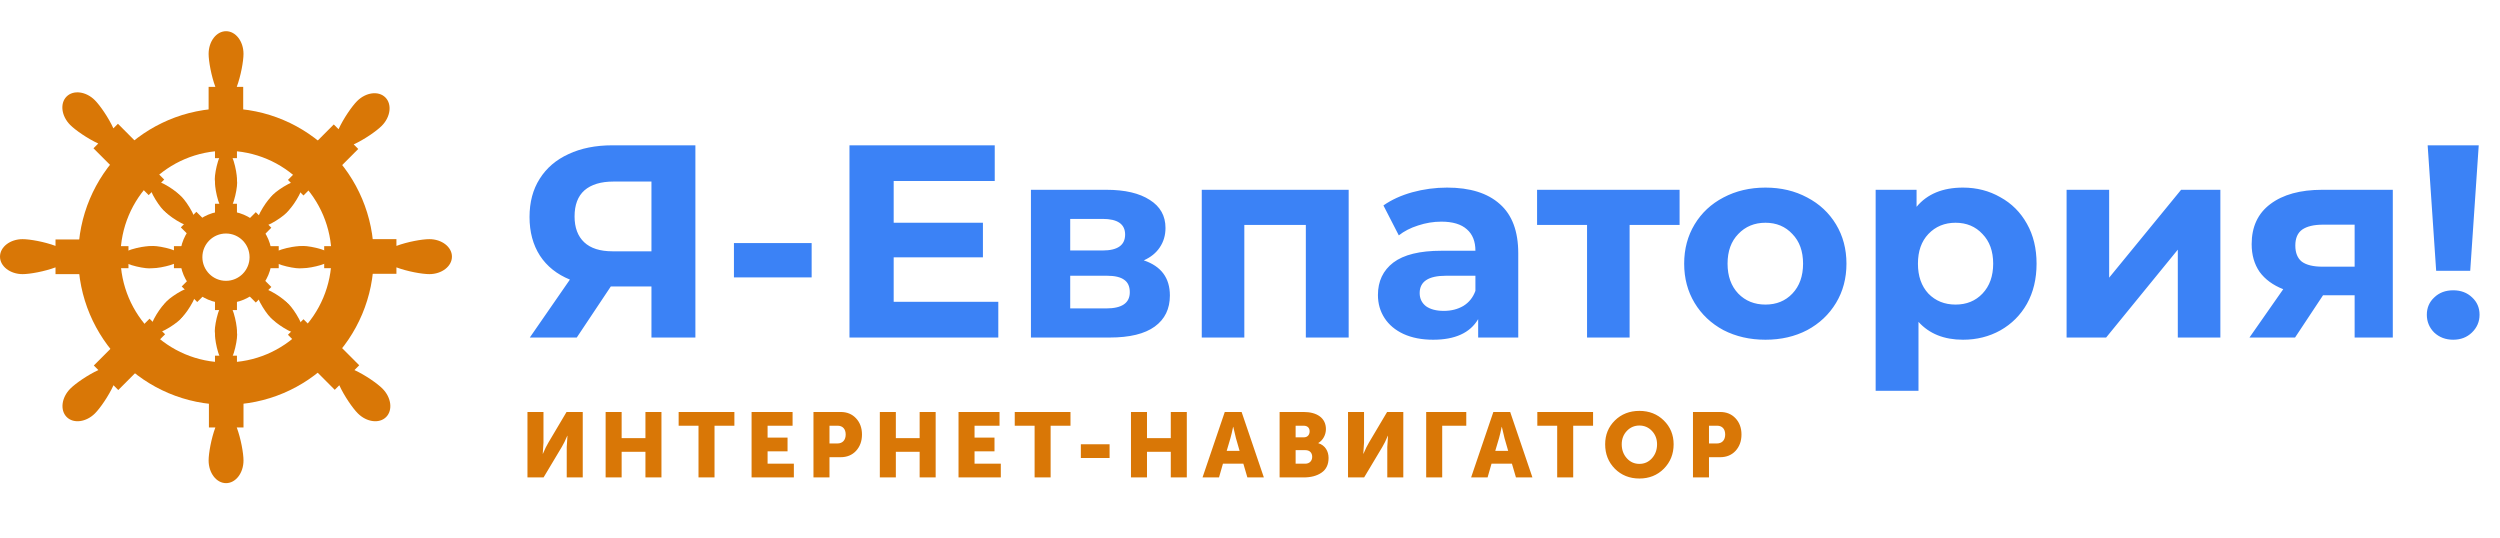
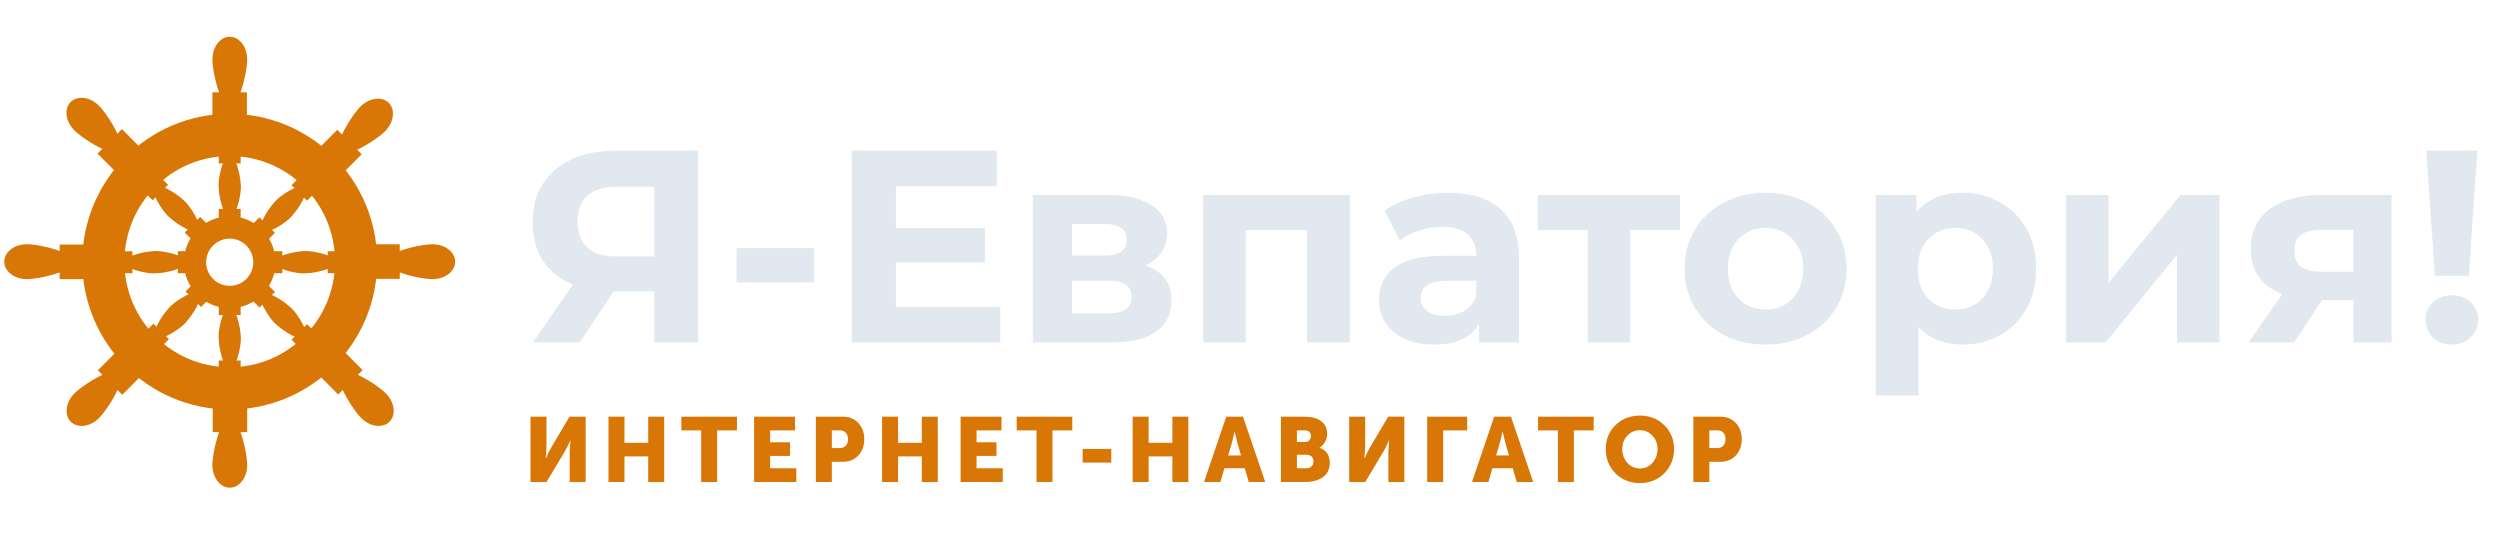
- <svg xmlns="http://www.w3.org/2000/svg" width="437" height="94" viewBox="0 0 437 94" fill="none">
-   <path d="M121.554 25.4V59H113.874V50.072H106.77L100.818 59H92.61L99.618 48.872C97.346 47.944 95.602 46.552 94.386 44.696C93.17 42.808 92.562 40.552 92.562 37.928C92.562 35.336 93.154 33.112 94.338 31.256C95.522 29.368 97.202 27.928 99.378 26.936C101.554 25.912 104.114 25.4 107.058 25.4H121.554ZM107.25 31.736C105.042 31.736 103.346 32.248 102.162 33.272C101.01 34.296 100.434 35.816 100.434 37.832C100.434 39.784 100.994 41.288 102.114 42.344C103.234 43.4 104.882 43.928 107.058 43.928H113.874V31.736H107.25ZM128.292 42.488H141.876V48.488H128.292V42.488ZM174.504 52.76V59H148.488V25.4H173.88V31.64H156.216V38.936H171.816V44.984H156.216V52.76H174.504ZM199.936 45.512C202.976 46.536 204.496 48.584 204.496 51.656C204.496 53.992 203.616 55.8 201.856 57.08C200.096 58.36 197.472 59 193.984 59H180.208V33.176H193.408C196.64 33.176 199.168 33.768 200.992 34.952C202.816 36.104 203.728 37.736 203.728 39.848C203.728 41.128 203.392 42.264 202.72 43.256C202.08 44.216 201.152 44.968 199.936 45.512ZM187.072 43.784H192.736C195.36 43.784 196.672 42.856 196.672 41C196.672 39.176 195.36 38.264 192.736 38.264H187.072V43.784ZM193.36 53.912C196.112 53.912 197.488 52.968 197.488 51.08C197.488 50.088 197.168 49.368 196.528 48.92C195.888 48.44 194.88 48.2 193.504 48.2H187.072V53.912H193.36ZM235.748 33.176V59H228.26V39.32H217.508V59H210.068V33.176H235.748ZM252.959 32.792C256.959 32.792 260.031 33.752 262.175 35.672C264.319 37.56 265.391 40.424 265.391 44.264V59H258.383V55.784C256.975 58.184 254.351 59.384 250.511 59.384C248.527 59.384 246.799 59.048 245.327 58.376C243.887 57.704 242.783 56.776 242.015 55.592C241.247 54.408 240.863 53.064 240.863 51.56C240.863 49.16 241.759 47.272 243.551 45.896C245.375 44.52 248.175 43.832 251.951 43.832H257.903C257.903 42.2 257.407 40.952 256.415 40.088C255.423 39.192 253.935 38.744 251.951 38.744C250.575 38.744 249.215 38.968 247.871 39.416C246.559 39.832 245.439 40.408 244.511 41.144L241.823 35.912C243.231 34.92 244.911 34.152 246.863 33.608C248.847 33.064 250.879 32.792 252.959 32.792ZM252.383 54.344C253.663 54.344 254.799 54.056 255.791 53.48C256.783 52.872 257.487 51.992 257.903 50.84V48.2H252.767C249.695 48.2 248.159 49.208 248.159 51.224C248.159 52.184 248.527 52.952 249.263 53.528C250.031 54.072 251.071 54.344 252.383 54.344ZM293.592 39.32H284.856V59H277.416V39.32H268.68V33.176H293.592V39.32ZM308.601 59.384C305.881 59.384 303.433 58.824 301.257 57.704C299.113 56.552 297.433 54.968 296.217 52.952C295.001 50.936 294.393 48.648 294.393 46.088C294.393 43.528 295.001 41.24 296.217 39.224C297.433 37.208 299.113 35.64 301.257 34.52C303.433 33.368 305.881 32.792 308.601 32.792C311.321 32.792 313.753 33.368 315.897 34.52C318.041 35.64 319.721 37.208 320.937 39.224C322.153 41.24 322.761 43.528 322.761 46.088C322.761 48.648 322.153 50.936 320.937 52.952C319.721 54.968 318.041 56.552 315.897 57.704C313.753 58.824 311.321 59.384 308.601 59.384ZM308.601 53.24C310.521 53.24 312.089 52.6 313.305 51.32C314.553 50.008 315.177 48.264 315.177 46.088C315.177 43.912 314.553 42.184 313.305 40.904C312.089 39.592 310.521 38.936 308.601 38.936C306.681 38.936 305.097 39.592 303.849 40.904C302.601 42.184 301.977 43.912 301.977 46.088C301.977 48.264 302.601 50.008 303.849 51.32C305.097 52.6 306.681 53.24 308.601 53.24ZM343.128 32.792C345.528 32.792 347.704 33.352 349.656 34.472C351.64 35.56 353.192 37.112 354.312 39.128C355.432 41.112 355.992 43.432 355.992 46.088C355.992 48.744 355.432 51.08 354.312 53.096C353.192 55.08 351.64 56.632 349.656 57.752C347.704 58.84 345.528 59.384 343.128 59.384C339.832 59.384 337.24 58.344 335.352 56.264V68.312H327.864V33.176H335.016V36.152C336.872 33.912 339.576 32.792 343.128 32.792ZM341.832 53.24C343.752 53.24 345.32 52.6 346.536 51.32C347.784 50.008 348.408 48.264 348.408 46.088C348.408 43.912 347.784 42.184 346.536 40.904C345.32 39.592 343.752 38.936 341.832 38.936C339.912 38.936 338.328 39.592 337.08 40.904C335.864 42.184 335.256 43.912 335.256 46.088C335.256 48.264 335.864 50.008 337.08 51.32C338.328 52.6 339.912 53.24 341.832 53.24ZM361.24 33.176H368.68V48.536L381.256 33.176H388.12V59H380.68V43.64L368.152 59H361.24V33.176ZM418.262 33.176V59H411.59V51.608H406.07L401.174 59H393.206L399.11 50.552C397.318 49.848 395.942 48.84 394.982 47.528C394.054 46.184 393.59 44.568 393.59 42.68C393.59 39.64 394.678 37.304 396.854 35.672C399.062 34.008 402.086 33.176 405.926 33.176H418.262ZM406.07 39.272C404.47 39.272 403.254 39.56 402.422 40.136C401.622 40.712 401.222 41.64 401.222 42.92C401.222 44.2 401.606 45.144 402.374 45.752C403.174 46.328 404.374 46.616 405.974 46.616H411.59V39.272H406.07ZM424.354 25.4H433.282L431.794 47.336H425.842L424.354 25.4ZM428.818 59.384C427.506 59.384 426.402 58.968 425.506 58.136C424.642 57.272 424.21 56.232 424.21 55.016C424.21 53.8 424.642 52.792 425.506 51.992C426.37 51.16 427.474 50.744 428.818 50.744C430.162 50.744 431.266 51.16 432.13 51.992C432.994 52.792 433.426 53.8 433.426 55.016C433.426 56.232 432.978 57.272 432.082 58.136C431.218 58.968 430.13 59.384 428.818 59.384Z" fill="#3B82F6" />
-   <path d="M95.016 83.454L98.2 78.126C98.504 77.63 98.824 76.974 99.16 76.174H99.192L99.064 78.126V83.454H101.864V72.014H99.032L95.864 77.358C95.56 77.854 95.24 78.51 94.904 79.31H94.872L95 77.358V72.014H92.2V83.454H95.016ZM108.663 83.454V78.974H112.823V83.454H115.623V72.014H112.823V76.59H108.663V72.014H105.863V83.454H108.663ZM124.899 83.454V74.414H128.371V72.014H118.627V74.414H122.099V83.454H124.899ZM138.767 83.454V81.054H134.175V78.894H137.663V76.494H134.175V74.414H138.543V72.014H131.375V83.454H138.767ZM144.994 83.454V79.918H146.946C148.05 79.918 148.946 79.55 149.634 78.814C150.322 78.062 150.674 77.118 150.674 75.95C150.674 74.798 150.322 73.854 149.634 73.118C148.946 72.382 148.05 72.014 146.946 72.014H142.194V83.454H144.994ZM144.994 74.414H146.418C147.314 74.414 147.826 75.006 147.826 75.95C147.826 76.894 147.314 77.518 146.37 77.518H144.994V74.414ZM156.594 83.454V78.974H160.754V83.454H163.554V72.014H160.754V76.59H156.594V72.014H153.794V83.454H156.594ZM174.942 83.454V81.054H170.35V78.894H173.838V76.494H170.35V74.414H174.718V72.014H167.55V83.454H174.942ZM183.649 83.454V74.414H187.121V72.014H177.377V74.414H180.849V83.454H183.649ZM193.956 80.062V77.662H188.932V80.062H193.956ZM200.494 83.454V78.974H204.654V83.454H207.454V72.014H204.654V76.59H200.494V72.014H197.694V83.454H200.494ZM213.082 83.454L213.77 81.054H217.338L218.042 83.454H220.922L217.034 72.014H214.09L210.202 83.454H213.082ZM215.082 76.59C215.226 76.11 215.37 75.454 215.546 74.622H215.578L216.042 76.59L216.682 78.814H214.426L215.082 76.59ZM227.883 83.454C229.147 83.454 230.187 83.182 231.003 82.622C231.819 82.062 232.235 81.214 232.235 80.046C232.235 78.91 231.659 77.838 230.443 77.47V77.438C231.275 76.942 231.771 75.982 231.771 75.006C231.771 73.086 230.235 72.014 227.883 72.014H223.675V83.454H227.883ZM226.475 74.414H227.867C228.571 74.414 228.923 74.814 228.923 75.39C228.923 75.982 228.571 76.446 227.915 76.446H226.475V74.414ZM226.475 78.686H228.171C228.955 78.686 229.371 79.166 229.371 79.854C229.371 80.542 228.923 81.054 228.155 81.054H226.475V78.686ZM238.45 83.454L241.634 78.126C241.938 77.63 242.258 76.974 242.594 76.174H242.626L242.498 78.126V83.454H245.298V72.014H242.466L239.298 77.358C238.994 77.854 238.674 78.51 238.338 79.31H238.306L238.434 77.358V72.014H235.634V83.454H238.45ZM252.097 83.454V74.414H256.305V72.014H249.297V83.454H252.097ZM260.029 83.454L260.717 81.054H264.285L264.989 83.454H267.869L263.981 72.014H261.037L257.149 83.454H260.029ZM262.029 76.59C262.173 76.11 262.317 75.454 262.493 74.622H262.525L262.989 76.59L263.629 78.814H261.373L262.029 76.59ZM274.996 83.454V74.414H278.468V72.014H268.724V74.414H272.196V83.454H274.996ZM280.582 77.662C280.582 79.358 281.142 80.782 282.278 81.934C283.414 83.07 284.854 83.646 286.566 83.646C288.278 83.646 289.702 83.07 290.838 81.934C291.974 80.782 292.55 79.358 292.55 77.662C292.55 76.014 291.974 74.622 290.838 73.502C289.702 72.382 288.278 71.822 286.566 71.822C284.854 71.822 283.414 72.382 282.278 73.502C281.142 74.622 280.582 76.014 280.582 77.662ZM283.478 77.662C283.478 76.734 283.782 75.95 284.374 75.326C284.966 74.702 285.702 74.382 286.566 74.382C287.43 74.382 288.166 74.702 288.758 75.326C289.35 75.95 289.654 76.734 289.654 77.662C289.654 78.638 289.35 79.454 288.758 80.11C288.166 80.766 287.43 81.086 286.566 81.086C285.702 81.086 284.966 80.766 284.374 80.11C283.782 79.454 283.478 78.638 283.478 77.662ZM298.731 83.454V79.918H300.683C301.787 79.918 302.683 79.55 303.371 78.814C304.059 78.062 304.411 77.118 304.411 75.95C304.411 74.798 304.059 73.854 303.371 73.118C302.683 72.382 301.787 72.014 300.683 72.014H295.931V83.454H298.731ZM298.731 74.414H300.155C301.051 74.414 301.563 75.006 301.563 75.95C301.563 76.894 301.051 77.518 300.107 77.518H298.731V74.414Z" fill="#D97706" />
-   <path d="M41.453 31.952C41.453 33.342 40.586 37.17 39.516 37.17C38.447 37.17 37.58 33.342 37.58 31.952C37.58 30.562 38.447 29.436 39.516 29.436C40.586 29.436 41.453 30.562 41.453 31.952Z" fill="#D97706" />
-   <path d="M37.58 35.617H41.419V40.075H37.58V35.617Z" fill="#D97706" />
-   <path d="M37.546 31.311C37.546 29.921 38.413 26.092 39.483 26.092C40.552 26.092 41.419 29.921 41.419 31.311C41.419 32.7 40.552 33.827 39.483 33.827C38.413 33.827 37.546 32.7 37.546 31.311Z" fill="#D97706" />
-   <path d="M41.419 27.646H37.58L37.58 23.188H41.419V27.646Z" fill="#D97706" />
-   <path d="M41.453 58.506C41.453 59.896 40.586 63.724 39.516 63.724C38.447 63.724 37.58 59.896 37.58 58.506C37.58 57.117 38.447 55.99 39.516 55.99C40.586 55.99 41.453 57.117 41.453 58.506Z" fill="#D97706" />
-   <path d="M37.58 62.171H41.419V66.629H37.58V62.171Z" fill="#D97706" />
-   <path d="M37.546 57.865C37.546 56.475 38.413 52.647 39.483 52.647C40.552 52.647 41.419 56.475 41.419 57.865C41.419 59.254 40.552 60.381 39.483 60.381C38.413 60.381 37.546 59.254 37.546 57.865Z" fill="#D97706" />
-   <path d="M41.419 54.2H37.58L37.58 49.742H41.419V54.2Z" fill="#D97706" />
-   <path d="M53.015 42.995C54.401 42.995 58.219 43.864 58.219 44.937C58.219 46.009 54.401 46.879 53.015 46.879C51.629 46.879 50.506 46.009 50.506 44.937C50.506 43.864 51.629 42.995 53.015 42.995Z" fill="#D97706" />
-   <path d="M56.669 46.879V43.028H61.115V46.879H56.669Z" fill="#D97706" />
-   <path d="M52.375 46.912C50.989 46.912 47.171 46.043 47.171 44.97C47.171 43.898 50.989 43.028 52.375 43.028C53.761 43.028 54.884 43.898 54.884 44.97C54.884 46.043 53.761 46.912 52.375 46.912Z" fill="#D97706" />
-   <path d="M48.721 43.028V46.879H44.275V43.028H48.721Z" fill="#D97706" />
-   <path d="M26.751 42.995C28.137 42.995 31.955 43.864 31.955 44.937C31.955 46.009 28.137 46.879 26.751 46.879C25.365 46.879 24.242 46.009 24.242 44.937C24.242 43.864 25.365 42.995 26.751 42.995Z" fill="#D97706" />
-   <path d="M30.405 46.879V43.028H34.851V46.879H30.405Z" fill="#D97706" />
-   <path d="M26.111 46.912C24.725 46.912 20.907 46.043 20.907 44.97C20.907 43.898 24.725 43.028 26.111 43.028C27.497 43.028 28.62 43.898 28.62 44.97C28.62 46.043 27.497 46.912 26.111 46.912Z" fill="#D97706" />
-   <path d="M22.457 43.028V46.879H18.011V43.028H22.457Z" fill="#D97706" />
-   <path d="M31.763 34.407C32.743 35.389 34.83 38.712 34.073 39.47C33.317 40.228 30.004 38.136 29.024 37.153C28.044 36.171 27.863 34.759 28.619 34.001C29.376 33.242 30.783 33.424 31.763 34.407Z" fill="#D97706" />
-   <path d="M31.608 39.745L34.323 37.022L37.467 40.174L34.752 42.897L31.608 39.745Z" fill="#D97706" />
-   <path d="M28.548 36.724C27.568 35.741 25.481 32.419 26.238 31.66C26.994 30.902 30.307 32.994 31.287 33.977C32.267 34.96 32.448 36.371 31.692 37.13C30.935 37.888 29.528 37.706 28.548 36.724Z" fill="#D97706" />
-   <path d="M28.703 31.386L25.988 34.108L22.844 30.956L25.559 28.233L28.703 31.386Z" fill="#D97706" />
-   <path d="M50.488 53.184C51.468 54.166 53.555 57.488 52.798 58.246C52.042 59.005 48.729 56.913 47.749 55.93C46.769 54.947 46.588 53.536 47.344 52.778C48.101 52.019 49.508 52.201 50.488 53.184Z" fill="#D97706" />
-   <path d="M50.333 58.521L53.048 55.799L56.192 58.951L53.477 61.674L50.333 58.521Z" fill="#D97706" />
-   <path d="M47.273 55.5C46.293 54.517 44.206 51.196 44.963 50.437C45.719 49.679 49.032 51.771 50.012 52.754C50.992 53.736 51.173 55.148 50.417 55.906C49.66 56.664 48.253 56.483 47.273 55.5Z" fill="#D97706" />
-   <path d="M47.428 50.162L44.713 52.885L41.569 49.733L44.284 47.01L47.428 50.162Z" fill="#D97706" />
-   <path d="M47.725 34.017C48.705 33.034 52.018 30.942 52.775 31.7C53.531 32.459 51.444 35.781 50.464 36.763C49.484 37.746 48.077 37.928 47.321 37.169C46.564 36.411 46.745 34.999 47.725 34.017Z" fill="#D97706" />
-   <path d="M53.048 34.172L50.333 31.45L53.477 28.297L56.192 31.02L53.048 34.172Z" fill="#D97706" />
-   <path d="M50.036 37.241C49.056 38.224 45.743 40.316 44.987 39.557C44.23 38.799 46.317 35.477 47.297 34.495C48.277 33.512 49.684 33.33 50.441 34.089C51.197 34.847 51.016 36.258 50.036 37.241Z" fill="#D97706" />
-   <path d="M44.713 37.086L47.428 39.808L44.284 42.961L41.569 40.238L44.713 37.086Z" fill="#D97706" />
-   <path d="M29.154 52.639C30.134 51.657 33.447 49.565 34.203 50.323C34.959 51.081 32.873 54.403 31.893 55.386C30.913 56.369 29.505 56.55 28.749 55.792C27.993 55.034 28.174 53.622 29.154 52.639Z" fill="#D97706" />
-   <path d="M34.477 52.795L31.762 50.072L34.906 46.92L37.621 49.642L34.477 52.795Z" fill="#D97706" />
-   <path d="M31.464 55.864C30.484 56.846 27.171 58.939 26.415 58.18C25.659 57.422 27.745 54.1 28.725 53.117C29.705 52.135 31.113 51.953 31.869 52.711C32.625 53.47 32.444 54.881 31.464 55.864Z" fill="#D97706" />
-   <path d="M26.141 55.708L28.856 58.431L25.712 61.583L22.997 58.861L26.141 55.708Z" fill="#D97706" />
-   <path fill-rule="evenodd" clip-rule="evenodd" d="M39.505 63.351C49.694 63.351 57.955 55.068 57.955 44.85C57.955 34.632 49.694 26.349 39.505 26.349C29.315 26.349 21.055 34.632 21.055 44.85C21.055 55.068 29.315 63.351 39.505 63.351ZM39.505 70.751C53.77 70.751 65.335 59.155 65.335 44.85C65.335 30.545 53.77 18.949 39.505 18.949C25.239 18.949 13.675 30.545 13.675 44.85C13.675 59.155 25.239 70.751 39.505 70.751Z" fill="#D97706" />
-   <path fill-rule="evenodd" clip-rule="evenodd" d="M39.499 49.089C41.777 49.089 43.624 47.237 43.624 44.953C43.624 42.669 41.777 40.818 39.499 40.818C37.222 40.818 35.375 42.669 35.375 44.953C35.375 47.237 37.222 49.089 39.499 49.089ZM39.499 53.007C43.935 53.007 47.531 49.401 47.531 44.953C47.531 40.506 43.935 36.9 39.499 36.9C35.064 36.9 31.468 40.506 31.468 44.953C31.468 49.401 35.064 53.007 39.499 53.007Z" fill="#D97706" />
-   <path fill-rule="evenodd" clip-rule="evenodd" d="M41.386 15.185C42.103 13.256 42.564 10.687 42.564 9.416C42.564 7.228 41.199 5.454 39.515 5.454C37.831 5.454 36.466 7.228 36.466 9.416C36.466 10.687 36.927 13.256 37.644 15.185H36.466V22.204H42.511V15.185H41.386Z" fill="#D97706" />
-   <path fill-rule="evenodd" clip-rule="evenodd" d="M37.644 74.723C36.927 76.651 36.466 79.221 36.466 80.492C36.466 82.68 37.831 84.454 39.515 84.454C41.199 84.454 42.564 82.68 42.564 80.492C42.564 79.221 42.103 76.651 41.386 74.723H42.564V67.704H36.519V74.723H37.644Z" fill="#D97706" />
-   <path fill-rule="evenodd" clip-rule="evenodd" d="M69.296 46.736C71.219 47.455 73.781 47.918 75.049 47.918C77.231 47.918 79 46.549 79 44.86C79 43.172 77.231 41.803 75.049 41.803C73.781 41.803 71.219 42.265 69.296 42.984V41.803H62.296V47.865H69.296V46.736Z" fill="#D97706" />
-   <path fill-rule="evenodd" clip-rule="evenodd" d="M9.704 42.984C7.781 42.265 5.219 41.803 3.951 41.803C1.769 41.803 2.00816e-08 43.172 0 44.86C-2.00816e-08 46.549 1.769 47.918 3.951 47.918C5.219 47.918 7.781 47.455 9.704 46.736V47.918H16.704V41.856H9.704V42.984Z" fill="#D97706" />
-   <path fill-rule="evenodd" clip-rule="evenodd" d="M61.826 25.241C63.693 24.386 65.83 22.896 66.727 21.997C68.27 20.45 68.555 18.228 67.365 17.034C66.174 15.84 63.958 16.126 62.415 17.673C61.518 18.572 60.033 20.716 59.18 22.588L58.347 21.753L53.397 26.716L57.672 31.003L62.621 26.039L61.826 25.241Z" fill="#D97706" />
-   <path fill-rule="evenodd" clip-rule="evenodd" d="M17.196 64.688C15.329 65.543 13.191 67.033 12.294 67.932C10.751 69.479 10.466 71.701 11.657 72.895C12.847 74.089 15.063 73.803 16.606 72.256C17.503 71.357 18.989 69.213 19.841 67.341L20.675 68.177L25.624 63.213L21.35 58.927L16.4 63.89L17.196 64.688Z" fill="#D97706" />
-   <path fill-rule="evenodd" clip-rule="evenodd" d="M59.312 67.341C60.165 69.213 61.65 71.357 62.547 72.256C64.09 73.803 66.306 74.089 67.497 72.895C68.688 71.701 68.402 69.479 66.859 67.932C65.963 67.033 63.825 65.543 61.958 64.688L62.791 63.852L57.841 58.889L53.567 63.176L58.516 68.139L59.312 67.341Z" fill="#D97706" />
-   <path fill-rule="evenodd" clip-rule="evenodd" d="M19.82 22.434C18.967 20.562 17.482 18.419 16.585 17.519C15.042 15.972 12.826 15.686 11.635 16.88C10.445 18.074 10.73 20.296 12.273 21.843C13.17 22.743 15.307 24.232 17.174 25.087L16.341 25.923L21.291 30.886L25.566 26.6L20.616 21.637L19.82 22.434Z" fill="#D97706" />
+ <svg xmlns="http://www.w3.org/2000/svg" width="438" height="95" viewBox="0 0 438 95" fill="none">
+   <path d="M122.299 26.389V59.989H114.619V51.06H107.515L101.563 59.989H93.355L100.363 49.861C98.091 48.932 96.347 47.541 95.131 45.684C93.915 43.797 93.307 41.541 93.307 38.916C93.307 36.325 93.899 34.1 95.083 32.245C96.267 30.357 97.947 28.916 100.123 27.924C102.299 26.901 104.859 26.389 107.803 26.389H122.299ZM107.995 32.724C105.787 32.724 104.091 33.236 102.907 34.261C101.755 35.285 101.179 36.804 101.179 38.821C101.179 40.773 101.739 42.276 102.859 43.333C103.979 44.389 105.627 44.916 107.803 44.916H114.619V32.724H107.995ZM129.037 43.477H142.621V49.477H129.037V43.477ZM175.249 53.748V59.989H149.233V26.389H174.625V32.629H156.961V39.925H172.561V45.972H156.961V53.748H175.249ZM200.682 46.501C203.722 47.525 205.242 49.572 205.242 52.645C205.242 54.98 204.362 56.788 202.602 58.069C200.842 59.349 198.218 59.989 194.73 59.989H180.954V34.164H194.154C197.386 34.164 199.914 34.757 201.738 35.941C203.562 37.093 204.474 38.724 204.474 40.837C204.474 42.117 204.138 43.252 203.466 44.245C202.826 45.205 201.898 45.956 200.682 46.501ZM187.818 44.773H193.482C196.106 44.773 197.418 43.844 197.418 41.989C197.418 40.164 196.106 39.252 193.482 39.252H187.818V44.773ZM194.106 54.901C196.858 54.901 198.234 53.956 198.234 52.069C198.234 51.077 197.914 50.356 197.274 49.908C196.634 49.428 195.626 49.188 194.25 49.188H187.818V54.901H194.106ZM236.493 34.164V59.989H229.005V40.309H218.253V59.989H210.813V34.164H236.493ZM253.704 33.781C257.704 33.781 260.776 34.74 262.92 36.66C265.064 38.548 266.136 41.413 266.136 45.252V59.989H259.128V56.773C257.72 59.172 255.096 60.373 251.256 60.373C249.272 60.373 247.544 60.036 246.072 59.364C244.632 58.693 243.528 57.764 242.76 56.581C241.992 55.397 241.608 54.053 241.608 52.548C241.608 50.148 242.504 48.261 244.296 46.885C246.12 45.508 248.92 44.821 252.696 44.821H258.648C258.648 43.188 258.152 41.941 257.16 41.077C256.168 40.181 254.68 39.733 252.696 39.733C251.32 39.733 249.96 39.956 248.616 40.404C247.304 40.821 246.184 41.397 245.256 42.133L242.568 36.901C243.976 35.908 245.656 35.141 247.608 34.596C249.592 34.053 251.624 33.781 253.704 33.781ZM253.128 55.333C254.408 55.333 255.544 55.044 256.536 54.468C257.528 53.861 258.232 52.98 258.648 51.828V49.188H253.512C250.44 49.188 248.904 50.197 248.904 52.212C248.904 53.172 249.272 53.941 250.008 54.517C250.776 55.06 251.816 55.333 253.128 55.333ZM294.337 40.309H285.601V59.989H278.161V40.309H269.425V34.164H294.337V40.309ZM309.346 60.373C306.626 60.373 304.178 59.812 302.002 58.693C299.858 57.541 298.178 55.956 296.962 53.941C295.746 51.925 295.138 49.636 295.138 47.077C295.138 44.517 295.746 42.228 296.962 40.212C298.178 38.197 299.858 36.629 302.002 35.508C304.178 34.356 306.626 33.781 309.346 33.781C312.066 33.781 314.498 34.356 316.642 35.508C318.786 36.629 320.466 38.197 321.682 40.212C322.898 42.228 323.506 44.517 323.506 47.077C323.506 49.636 322.898 51.925 321.682 53.941C320.466 55.956 318.786 57.541 316.642 58.693C314.498 59.812 312.066 60.373 309.346 60.373ZM309.346 54.228C311.266 54.228 312.834 53.589 314.05 52.309C315.298 50.996 315.922 49.252 315.922 47.077C315.922 44.901 315.298 43.172 314.05 41.892C312.834 40.581 311.266 39.925 309.346 39.925C307.426 39.925 305.842 40.581 304.594 41.892C303.346 43.172 302.722 44.901 302.722 47.077C302.722 49.252 303.346 50.996 304.594 52.309C305.842 53.589 307.426 54.228 309.346 54.228ZM343.873 33.781C346.273 33.781 348.449 34.34 350.401 35.461C352.385 36.548 353.937 38.1 355.057 40.117C356.177 42.1 356.737 44.42 356.737 47.077C356.737 49.733 356.177 52.069 355.057 54.084C353.937 56.069 352.385 57.62 350.401 58.74C348.449 59.828 346.273 60.373 343.873 60.373C340.577 60.373 337.985 59.333 336.097 57.252V69.3H328.609V34.164H335.761V37.141C337.617 34.901 340.321 33.781 343.873 33.781ZM342.577 54.228C344.497 54.228 346.065 53.589 347.281 52.309C348.529 50.996 349.153 49.252 349.153 47.077C349.153 44.901 348.529 43.172 347.281 41.892C346.065 40.581 344.497 39.925 342.577 39.925C340.657 39.925 339.073 40.581 337.825 41.892C336.609 43.172 336.001 44.901 336.001 47.077C336.001 49.252 336.609 50.996 337.825 52.309C339.073 53.589 340.657 54.228 342.577 54.228ZM361.985 34.164H369.425V49.525L382.001 34.164H388.865V59.989H381.425V44.629L368.897 59.989H361.985V34.164ZM419.007 34.164V59.989H412.335V52.596H406.815L401.919 59.989H393.951L399.855 51.541C398.063 50.837 396.687 49.828 395.727 48.517C394.799 47.172 394.335 45.556 394.335 43.669C394.335 40.629 395.423 38.292 397.599 36.66C399.807 34.996 402.831 34.164 406.671 34.164H419.007ZM406.815 40.261C405.215 40.261 403.999 40.548 403.167 41.124C402.367 41.7 401.967 42.629 401.967 43.908C401.967 45.188 402.351 46.133 403.119 46.74C403.919 47.316 405.119 47.605 406.719 47.605H412.335V40.261H406.815ZM425.1 26.389H434.028L432.54 48.325H426.588L425.1 26.389ZM429.564 60.373C428.252 60.373 427.148 59.956 426.252 59.124C425.388 58.261 424.956 57.221 424.956 56.005C424.956 54.788 425.388 53.781 426.252 52.98C427.116 52.148 428.22 51.733 429.564 51.733C430.908 51.733 432.012 52.148 432.876 52.98C433.74 53.781 434.172 54.788 434.172 56.005C434.172 57.221 433.724 58.261 432.828 59.124C431.964 59.956 430.876 60.373 429.564 60.373Z" fill="#E2E8F0" />
+   <path d="M95.761 84.443L98.945 79.115C99.249 78.619 99.569 77.963 99.905 77.163H99.937L99.809 79.115V84.443H102.609V73.003H99.777L96.609 78.347C96.305 78.843 95.985 79.499 95.649 80.299H95.617L95.745 78.347V73.003H92.945V84.443H95.761ZM109.408 84.443V79.963H113.568V84.443H116.368V73.003H113.568V77.579H109.408V73.003H106.608V84.443H109.408ZM125.644 84.443V75.403H129.116V73.003H119.372V75.403H122.844V84.443H125.644ZM139.512 84.443V82.043H134.92V79.883H138.408V77.483H134.92V75.403H139.288V73.003H132.12V84.443H139.512ZM145.739 84.443V80.907H147.691C148.795 80.907 149.691 80.539 150.379 79.803C151.067 79.051 151.419 78.107 151.419 76.939C151.419 75.787 151.067 74.843 150.379 74.107C149.691 73.371 148.795 73.003 147.691 73.003H142.939V84.443H145.739ZM145.739 75.403H147.163C148.059 75.403 148.571 75.995 148.571 76.939C148.571 77.883 148.059 78.507 147.115 78.507H145.739V75.403ZM157.339 84.443V79.963H161.499V84.443H164.299V73.003H161.499V77.579H157.339V73.003H154.539V84.443H157.339ZM175.687 84.443V82.043H171.095V79.883H174.583V77.483H171.095V75.403H175.463V73.003H168.295V84.443H175.687ZM184.394 84.443V75.403H187.866V73.003H178.122V75.403H181.594V84.443H184.394ZM194.701 81.051V78.651H189.677V81.051H194.701ZM201.239 84.443V79.963H205.399V84.443H208.199V73.003H205.399V77.579H201.239V73.003H198.439V84.443H201.239ZM213.827 84.443L214.515 82.043H218.083L218.787 84.443H221.667L217.779 73.003H214.835L210.947 84.443H213.827ZM215.827 77.579C215.971 77.099 216.115 76.443 216.291 75.611H216.323L216.787 77.579L217.427 79.803H215.171L215.827 77.579ZM228.628 84.443C229.892 84.443 230.932 84.171 231.748 83.611C232.564 83.051 232.98 82.203 232.98 81.035C232.98 79.899 232.404 78.827 231.188 78.459V78.427C232.02 77.931 232.516 76.971 232.516 75.995C232.516 74.075 230.98 73.003 228.628 73.003H224.42V84.443H228.628ZM227.22 75.403H228.612C229.316 75.403 229.668 75.803 229.668 76.379C229.668 76.971 229.316 77.435 228.66 77.435H227.22V75.403ZM227.22 79.675H228.916C229.7 79.675 230.116 80.155 230.116 80.843C230.116 81.531 229.668 82.043 228.9 82.043H227.22V79.675ZM239.195 84.443L242.379 79.115C242.683 78.619 243.003 77.963 243.339 77.163H243.371L243.243 79.115V84.443H246.043V73.003H243.211L240.043 78.347C239.739 78.843 239.419 79.499 239.083 80.299H239.051L239.179 78.347V73.003H236.379V84.443H239.195ZM252.842 84.443V75.403H257.05V73.003H250.042V84.443H252.842ZM260.774 84.443L261.462 82.043H265.03L265.734 84.443H268.614L264.726 73.003H261.782L257.894 84.443H260.774ZM262.774 77.579C262.918 77.099 263.062 76.443 263.238 75.611H263.27L263.734 77.579L264.374 79.803H262.118L262.774 77.579ZM275.741 84.443V75.403H279.213V73.003H269.469V75.403H272.941V84.443H275.741ZM281.327 78.651C281.327 80.347 281.887 81.771 283.023 82.923C284.159 84.059 285.599 84.635 287.311 84.635C289.023 84.635 290.447 84.059 291.583 82.923C292.719 81.771 293.295 80.347 293.295 78.651C293.295 77.003 292.719 75.611 291.583 74.491C290.447 73.371 289.023 72.811 287.311 72.811C285.599 72.811 284.159 73.371 283.023 74.491C281.887 75.611 281.327 77.003 281.327 78.651ZM284.223 78.651C284.223 77.723 284.527 76.939 285.119 76.315C285.711 75.691 286.447 75.371 287.311 75.371C288.175 75.371 288.911 75.691 289.503 76.315C290.095 76.939 290.399 77.723 290.399 78.651C290.399 79.627 290.095 80.443 289.503 81.099C288.911 81.755 288.175 82.075 287.311 82.075C286.447 82.075 285.711 81.755 285.119 81.099C284.527 80.443 284.223 79.627 284.223 78.651ZM299.476 84.443V80.907H301.428C302.532 80.907 303.428 80.539 304.116 79.803C304.804 79.051 305.156 78.107 305.156 76.939C305.156 75.787 304.804 74.843 304.116 74.107C303.428 73.371 302.532 73.003 301.428 73.003H296.676V84.443H299.476ZM299.476 75.403H300.9C301.796 75.403 302.308 75.995 302.308 76.939C302.308 77.883 301.796 78.507 300.852 78.507H299.476V75.403Z" fill="#D97706" />
+   <path d="M42.198 32.941C42.198 34.33 41.331 38.159 40.261 38.159C39.192 38.159 38.325 34.33 38.325 32.941C38.325 31.551 39.192 30.424 40.261 30.424C41.331 30.424 42.198 31.551 42.198 32.941Z" fill="#D97706" />
+   <path d="M38.325 36.605H42.164V41.063H38.325V36.605Z" fill="#D97706" />
+   <path d="M38.291 32.299C38.291 30.909 39.158 27.081 40.228 27.081C41.297 27.081 42.164 30.909 42.164 32.299C42.164 33.689 41.297 34.815 40.228 34.815C39.158 34.815 38.291 33.689 38.291 32.299Z" fill="#D97706" />
+   <path d="M42.164 28.634H38.325L38.325 24.176H42.164V28.634Z" fill="#D97706" />
+   <path d="M42.198 59.495C42.198 60.885 41.331 64.713 40.261 64.713C39.192 64.713 38.325 60.885 38.325 59.495C38.325 58.105 39.192 56.979 40.261 56.979C41.331 56.979 42.198 58.105 42.198 59.495Z" fill="#D97706" />
+   <path d="M38.325 63.159H42.164V67.618H38.325V63.159Z" fill="#D97706" />
+   <path d="M38.291 58.853C38.291 57.464 39.158 53.635 40.228 53.635C41.297 53.635 42.164 57.464 42.164 58.853C42.164 60.243 41.297 61.369 40.228 61.369C39.158 61.369 38.291 60.243 38.291 58.853Z" fill="#D97706" />
+   <path d="M42.164 55.189H38.325L38.325 50.73H42.164V55.189Z" fill="#D97706" />
+   <path d="M53.76 43.983C55.146 43.983 58.964 44.852 58.964 45.925C58.964 46.998 55.146 47.867 53.76 47.867C52.374 47.867 51.251 46.998 51.251 45.925C51.251 44.852 52.374 43.983 53.76 43.983Z" fill="#D97706" />
+   <path d="M57.415 47.867V44.017H61.861V47.867H57.415Z" fill="#D97706" />
+   <path d="M53.12 47.901C51.734 47.901 47.916 47.031 47.916 45.959C47.916 44.886 51.734 44.017 53.12 44.017C54.506 44.017 55.63 44.886 55.63 45.959C55.63 47.031 54.506 47.901 53.12 47.901Z" fill="#D97706" />
+   <path d="M49.466 44.017V47.867H45.02V44.017H49.466Z" fill="#D97706" />
+   <path d="M27.496 43.983C28.882 43.983 32.7 44.852 32.7 45.925C32.7 46.998 28.882 47.867 27.496 47.867C26.11 47.867 24.987 46.998 24.987 45.925C24.987 44.852 26.11 43.983 27.496 43.983Z" fill="#D97706" />
+   <path d="M31.151 47.867V44.017H35.596V47.867H31.151Z" fill="#D97706" />
+   <path d="M26.856 47.901C25.47 47.901 21.652 47.031 21.652 45.959C21.652 44.886 25.47 44.017 26.856 44.017C28.242 44.017 29.365 44.886 29.365 45.959C29.365 47.031 28.242 47.901 26.856 47.901Z" fill="#D97706" />
+   <path d="M23.202 44.017V47.867H18.756V44.017H23.202Z" fill="#D97706" />
+   <path d="M32.508 35.395C33.488 36.378 35.575 39.7 34.819 40.458C34.062 41.217 30.749 39.124 29.769 38.142C28.79 37.159 28.608 35.748 29.364 34.989C30.121 34.231 31.528 34.413 32.508 35.395Z" fill="#D97706" />
+   <path d="M32.353 40.733L35.069 38.011L38.212 41.163L35.497 43.886L32.353 40.733Z" fill="#D97706" />
+   <path d="M29.293 37.712C28.313 36.729 26.227 33.407 26.983 32.649C27.739 31.891 31.052 33.983 32.032 34.966C33.012 35.948 33.193 37.36 32.437 38.118C31.68 38.876 30.273 38.695 29.293 37.712Z" fill="#D97706" />
+   <path d="M29.448 32.374L26.733 35.097L23.589 31.945L26.304 29.222L29.448 32.374Z" fill="#D97706" />
+   <path d="M51.233 54.172C52.213 55.155 54.3 58.477 53.544 59.235C52.787 59.993 49.474 57.901 48.494 56.919C47.514 55.936 47.333 54.525 48.09 53.766C48.846 53.008 50.253 53.189 51.233 54.172Z" fill="#D97706" />
+   <path d="M51.078 59.51L53.794 56.787L56.937 59.94L54.222 62.662L51.078 59.51Z" fill="#D97706" />
+   <path d="M48.018 56.489C47.038 55.506 44.952 52.184 45.708 51.426C46.464 50.667 49.777 52.76 50.757 53.742C51.737 54.725 51.918 56.136 51.162 56.895C50.406 57.653 48.998 57.471 48.018 56.489Z" fill="#D97706" />
+   <path d="M48.173 51.151L45.458 53.873L42.314 50.721L45.029 47.998L48.173 51.151Z" fill="#D97706" />
+   <path d="M48.471 35.005C49.45 34.023 52.763 31.93 53.52 32.689C54.276 33.447 52.189 36.769 51.209 37.752C50.23 38.734 48.822 38.916 48.066 38.158C47.309 37.399 47.491 35.988 48.471 35.005Z" fill="#D97706" />
+   <path d="M53.794 35.161L51.078 32.438L54.222 29.286L56.937 32.008L53.794 35.161Z" fill="#D97706" />
+   <path d="M50.781 38.229C49.801 39.212 46.488 41.304 45.732 40.546C44.975 39.788 47.062 36.466 48.042 35.483C49.022 34.5 50.429 34.319 51.186 35.077C51.942 35.835 51.761 37.247 50.781 38.229Z" fill="#D97706" />
+   <path d="M45.458 38.074L48.173 40.797L45.029 43.949L42.314 41.227L45.458 38.074Z" fill="#D97706" />
+   <path d="M29.899 53.628C30.879 52.645 34.192 50.553 34.948 51.312C35.705 52.07 33.618 55.392 32.638 56.374C31.658 57.357 30.25 57.539 29.494 56.781C28.738 56.022 28.919 54.611 29.899 53.628Z" fill="#D97706" />
+   <path d="M35.222 53.783L32.507 51.061L35.651 47.908L38.366 50.631L35.222 53.783Z" fill="#D97706" />
+   <path d="M32.209 56.852C31.229 57.835 27.916 59.927 27.16 59.169C26.404 58.41 28.49 55.088 29.47 54.106C30.45 53.123 31.858 52.941 32.614 53.7C33.37 54.458 33.189 55.87 32.209 56.852Z" fill="#D97706" />
+   <path d="M26.886 56.697L29.601 59.419L26.458 62.572L23.742 59.849L26.886 56.697Z" fill="#D97706" />
+   <path fill-rule="evenodd" clip-rule="evenodd" d="M40.25 64.339C50.44 64.339 58.7 56.056 58.7 45.838C58.7 35.621 50.44 27.338 40.25 27.338C30.06 27.338 21.8 35.621 21.8 45.838C21.8 56.056 30.06 64.339 40.25 64.339ZM40.25 71.74C54.515 71.74 66.08 60.143 66.08 45.838C66.08 31.534 54.515 19.937 40.25 19.937C25.984 19.937 14.42 31.534 14.42 45.838C14.42 60.143 25.984 71.74 40.25 71.74Z" fill="#D97706" />
+   <path fill-rule="evenodd" clip-rule="evenodd" d="M40.245 50.077C42.522 50.077 44.369 48.226 44.369 45.942C44.369 43.658 42.522 41.806 40.245 41.806C37.967 41.806 36.12 43.658 36.12 45.942C36.12 48.226 37.967 50.077 40.245 50.077ZM40.245 53.995C44.68 53.995 48.276 50.39 48.276 45.942C48.276 41.494 44.68 37.889 40.245 37.889C35.809 37.889 32.213 41.494 32.213 45.942C32.213 50.39 35.809 53.995 40.245 53.995Z" fill="#D97706" />
+   <path fill-rule="evenodd" clip-rule="evenodd" d="M42.131 16.174C42.848 14.245 43.309 11.676 43.309 10.404C43.309 8.216 41.944 6.442 40.26 6.442C38.576 6.442 37.211 8.216 37.211 10.404C37.211 11.676 37.672 14.245 38.389 16.174H37.211V23.193H43.256V16.174H42.131Z" fill="#D97706" />
+   <path fill-rule="evenodd" clip-rule="evenodd" d="M38.389 75.712C37.672 77.64 37.211 80.209 37.211 81.481C37.211 83.669 38.576 85.442 40.26 85.442C41.944 85.442 43.309 83.669 43.309 81.481C43.309 80.209 42.848 77.64 42.131 75.712H43.309V68.692H37.264V75.712H38.389Z" fill="#D97706" />
+   <path fill-rule="evenodd" clip-rule="evenodd" d="M70.041 47.725C71.964 48.444 74.526 48.906 75.794 48.906C77.976 48.906 79.745 47.537 79.745 45.849C79.745 44.16 77.976 42.791 75.794 42.791C74.526 42.791 71.964 43.254 70.041 43.973V42.791H63.041V48.853H70.041V47.725Z" fill="#D97706" />
+   <path fill-rule="evenodd" clip-rule="evenodd" d="M10.449 43.973C8.526 43.254 5.964 42.791 4.696 42.791C2.514 42.791 0.745 44.16 0.745 45.849C0.745 47.537 2.514 48.906 4.696 48.906C5.964 48.906 8.526 48.444 10.449 47.725V48.906H17.449V42.844H10.449V43.973Z" fill="#D97706" />
+   <path fill-rule="evenodd" clip-rule="evenodd" d="M62.571 26.23C64.438 25.375 66.576 23.885 67.472 22.986C69.015 21.439 69.3 19.216 68.11 18.023C66.919 16.828 64.703 17.115 63.16 18.662C62.263 19.561 60.778 21.705 59.925 23.577L59.092 22.741L54.142 27.705L58.417 31.991L63.366 27.028L62.571 26.23Z" fill="#D97706" />
+   <path fill-rule="evenodd" clip-rule="evenodd" d="M17.941 65.677C16.074 66.532 13.936 68.021 13.039 68.921C11.496 70.468 11.211 72.69 12.402 73.884C13.593 75.078 15.809 74.792 17.351 73.245C18.248 72.345 19.734 70.202 20.587 68.33L21.42 69.165L26.369 64.202L22.095 59.915L17.145 64.879L17.941 65.677Z" fill="#D97706" />
+   <path fill-rule="evenodd" clip-rule="evenodd" d="M60.057 68.33C60.91 70.202 62.395 72.345 63.292 73.245C64.835 74.792 67.051 75.078 68.242 73.884C69.433 72.69 69.147 70.468 67.605 68.921C66.708 68.021 64.57 66.532 62.703 65.677L63.536 64.841L58.586 59.878L54.312 64.164L59.261 69.127L60.057 68.33Z" fill="#D97706" />
+   <path fill-rule="evenodd" clip-rule="evenodd" d="M20.565 23.423C19.712 21.551 18.227 19.407 17.33 18.508C15.787 16.961 13.571 16.674 12.38 17.869C11.19 19.063 11.475 21.285 13.018 22.832C13.915 23.731 16.053 25.221 17.92 26.076L17.086 26.911L22.036 31.875L26.311 27.588L21.361 22.625L20.565 23.423Z" fill="#D97706" />
</svg>
